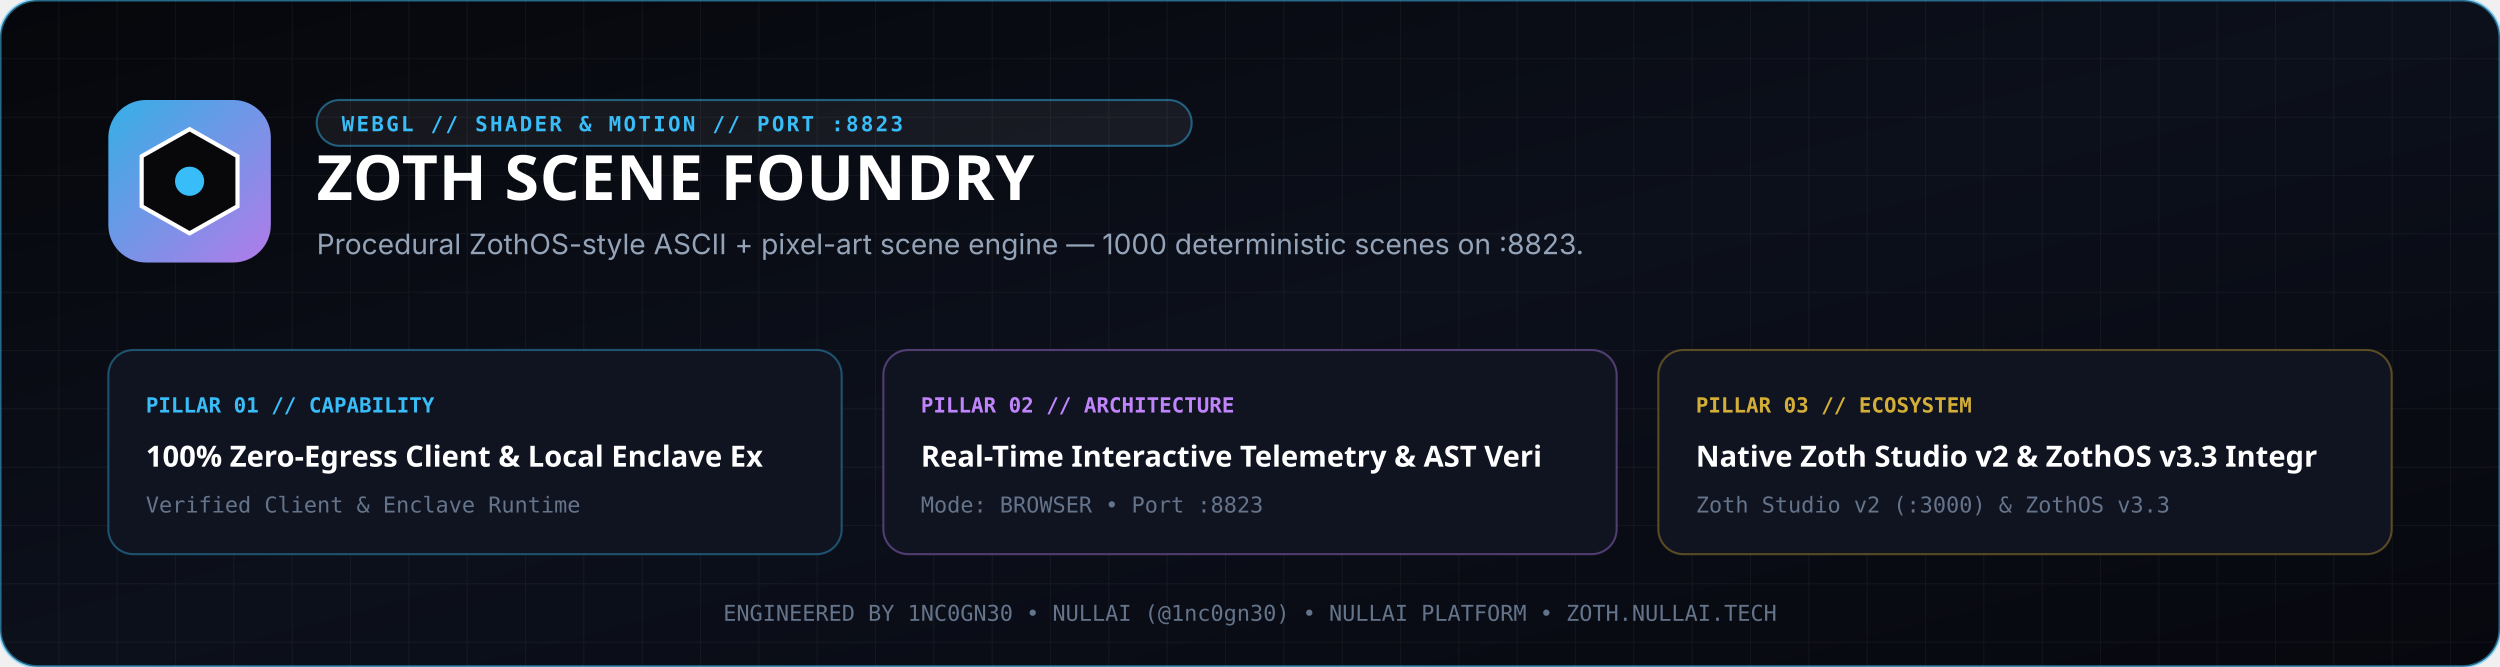
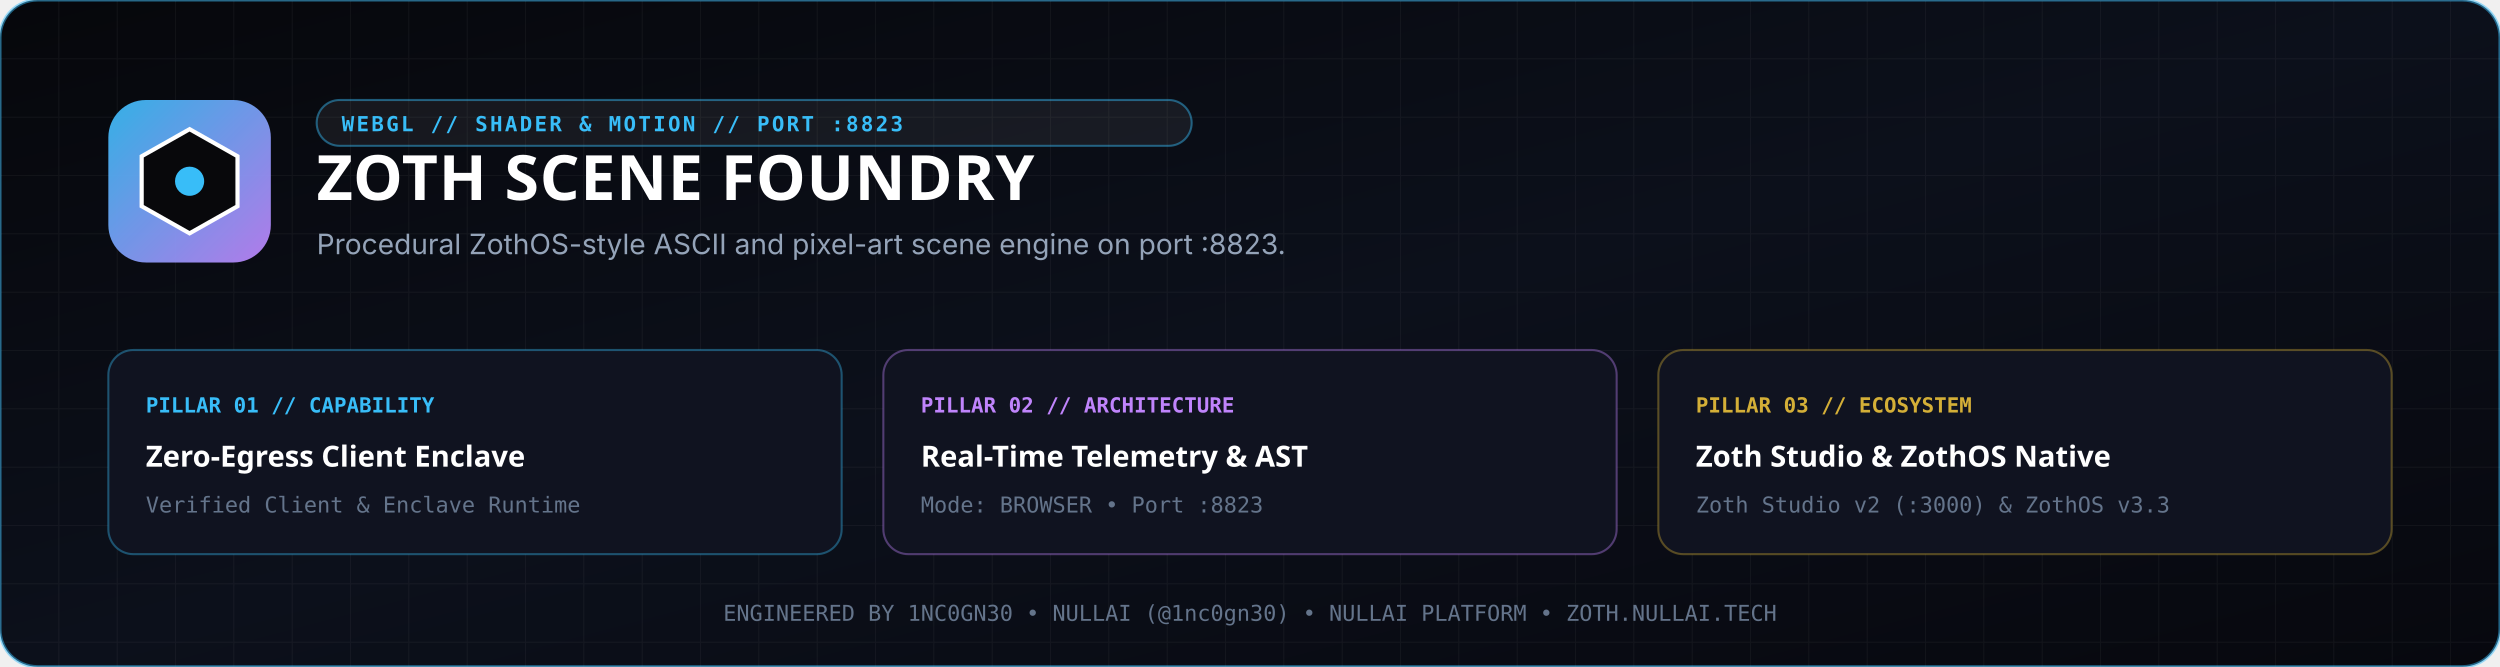
<svg xmlns="http://www.w3.org/2000/svg" viewBox="0 0 1200 320" width="100%" height="100%">
  <defs>
    <linearGradient id="bg" x1="0%" y1="0%" x2="100%" y2="100%">
      <stop offset="0%" stop-color="#06070B" />
      <stop offset="50%" stop-color="#0C101B" />
      <stop offset="100%" stop-color="#07080E" />
    </linearGradient>
    <linearGradient id="accent" x1="0%" y1="0%" x2="100%" y2="100%">
      <stop offset="0%" stop-color="#38BDF8" />
      <stop offset="100%" stop-color="#C084FC" />
    </linearGradient>
    <pattern id="grid" width="28" height="28" patternUnits="userSpaceOnUse">
      <path d="M 28 0 L 0 0 0 28" fill="none" stroke="rgba(255,255,255,0.04)" stroke-width="1" />
    </pattern>
  </defs>
  <rect width="1200" height="320" rx="18" fill="url(#bg)" stroke="#38BDF8" stroke-opacity="0.5" stroke-width="1.5" />
  <rect width="1200" height="320" rx="18" fill="url(#grid)" />
  <g transform="translate(52, 48)">
    <rect width="78" height="78" rx="18" fill="url(#accent)" opacity="0.92" />
    <polygon points="39,14 62,27 62,51 39,64 16,51 16,27" fill="#08080B" stroke="#FFFFFF" stroke-width="2" />
    <circle cx="39" cy="39" r="7" fill="#38BDF8" />
  </g>
  <g transform="translate(152, 62)">
    <rect x="0" y="-14" width="420" height="22" rx="11" fill="rgba(255,255,255,0.06)" stroke="#38BDF8" stroke-opacity="0.45" />
    <text x="12" y="1" fill="#38BDF8" font-family="JetBrains Mono, monospace" font-size="10" font-weight="700" letter-spacing="1.1">WEBGL // SHADER &amp; MOTION // PORT :8823</text>
    <text x="0" y="34" fill="#FFFFFF" font-family="Syne, Space Grotesk, sans-serif" font-size="30" font-weight="800" letter-spacing="0.4">ZOTH SCENE FOUNDRY</text>
-     <text x="0" y="60" fill="#94A3B8" font-family="Inter, sans-serif" font-size="13.5">Procedural ZothOS-style ASCII + pixel-art scene engine — 1000 deterministic scenes on :8823.</text>
+     <text x="0" y="60" fill="#94A3B8" font-family="Inter, sans-serif" font-size="13.5">Procedural ZothOS-style ASCII and pixel-art scene engine on port :8823.</text>
  </g>
  <g transform="translate(52, 168)">
    <rect x="0" y="0" width="352" height="98" rx="12" fill="#101320" stroke="#38BDF8" stroke-opacity="0.38" />
    <text x="18" y="30" fill="#38BDF8" font-family="JetBrains Mono, monospace" font-size="10" font-weight="700">PILLAR 01 // CAPABILITY</text>
-     <text x="18" y="56" fill="#FFFFFF" font-family="Space Grotesk, sans-serif" font-size="14" font-weight="700">100% Zero-Egress Client &amp; Local Enclave Ex</text>
+     <text x="18" y="56" fill="#FFFFFF" font-family="Space Grotesk, sans-serif" font-size="14" font-weight="700">Zero-Egress Client Enclave</text>
    <text x="18" y="78" fill="#64748B" font-family="JetBrains Mono, monospace" font-size="10.5">Verified Client &amp; Enclave Runtime</text>
    <rect x="372" y="0" width="352" height="98" rx="12" fill="#101320" stroke="#C084FC" stroke-opacity="0.38" />
    <text x="390" y="30" fill="#C084FC" font-family="JetBrains Mono, monospace" font-size="10" font-weight="700">PILLAR 02 // ARCHITECTURE</text>
-     <text x="390" y="56" fill="#FFFFFF" font-family="Space Grotesk, sans-serif" font-size="14" font-weight="700">Real-Time Interactive Telemetry &amp; AST Veri</text>
+     <text x="390" y="56" fill="#FFFFFF" font-family="Space Grotesk, sans-serif" font-size="14" font-weight="700">Real-Time Telemetry &amp; AST</text>
    <text x="390" y="78" fill="#64748B" font-family="JetBrains Mono, monospace" font-size="10.5">Mode: BROWSER • Port :8823</text>
    <rect x="744" y="0" width="352" height="98" rx="12" fill="#101320" stroke="#D4AF37" stroke-opacity="0.38" />
    <text x="762" y="30" fill="#D4AF37" font-family="JetBrains Mono, monospace" font-size="10" font-weight="700">PILLAR 03 // ECOSYSTEM</text>
-     <text x="762" y="56" fill="#FFFFFF" font-family="Space Grotesk, sans-serif" font-size="14" font-weight="700">Native Zoth Studio v2 &amp; ZothOS v3.3 Integr</text>
+     <text x="762" y="56" fill="#FFFFFF" font-family="Space Grotesk, sans-serif" font-size="14" font-weight="700">Zoth Studio &amp; ZothOS Native</text>
    <text x="762" y="78" fill="#64748B" font-family="JetBrains Mono, monospace" font-size="10.5">Zoth Studio v2 (:3000) &amp; ZothOS v3.3</text>
  </g>
  <text x="600" y="298" text-anchor="middle" fill="#64748B" font-family="JetBrains Mono, monospace" font-size="10.5">
    ENGINEERED BY 1NC0GN30 • NULLAI (@1nc0gn30)  •  NULLAI PLATFORM  •  ZOTH.NULLAI.TECH
  </text>
</svg>
